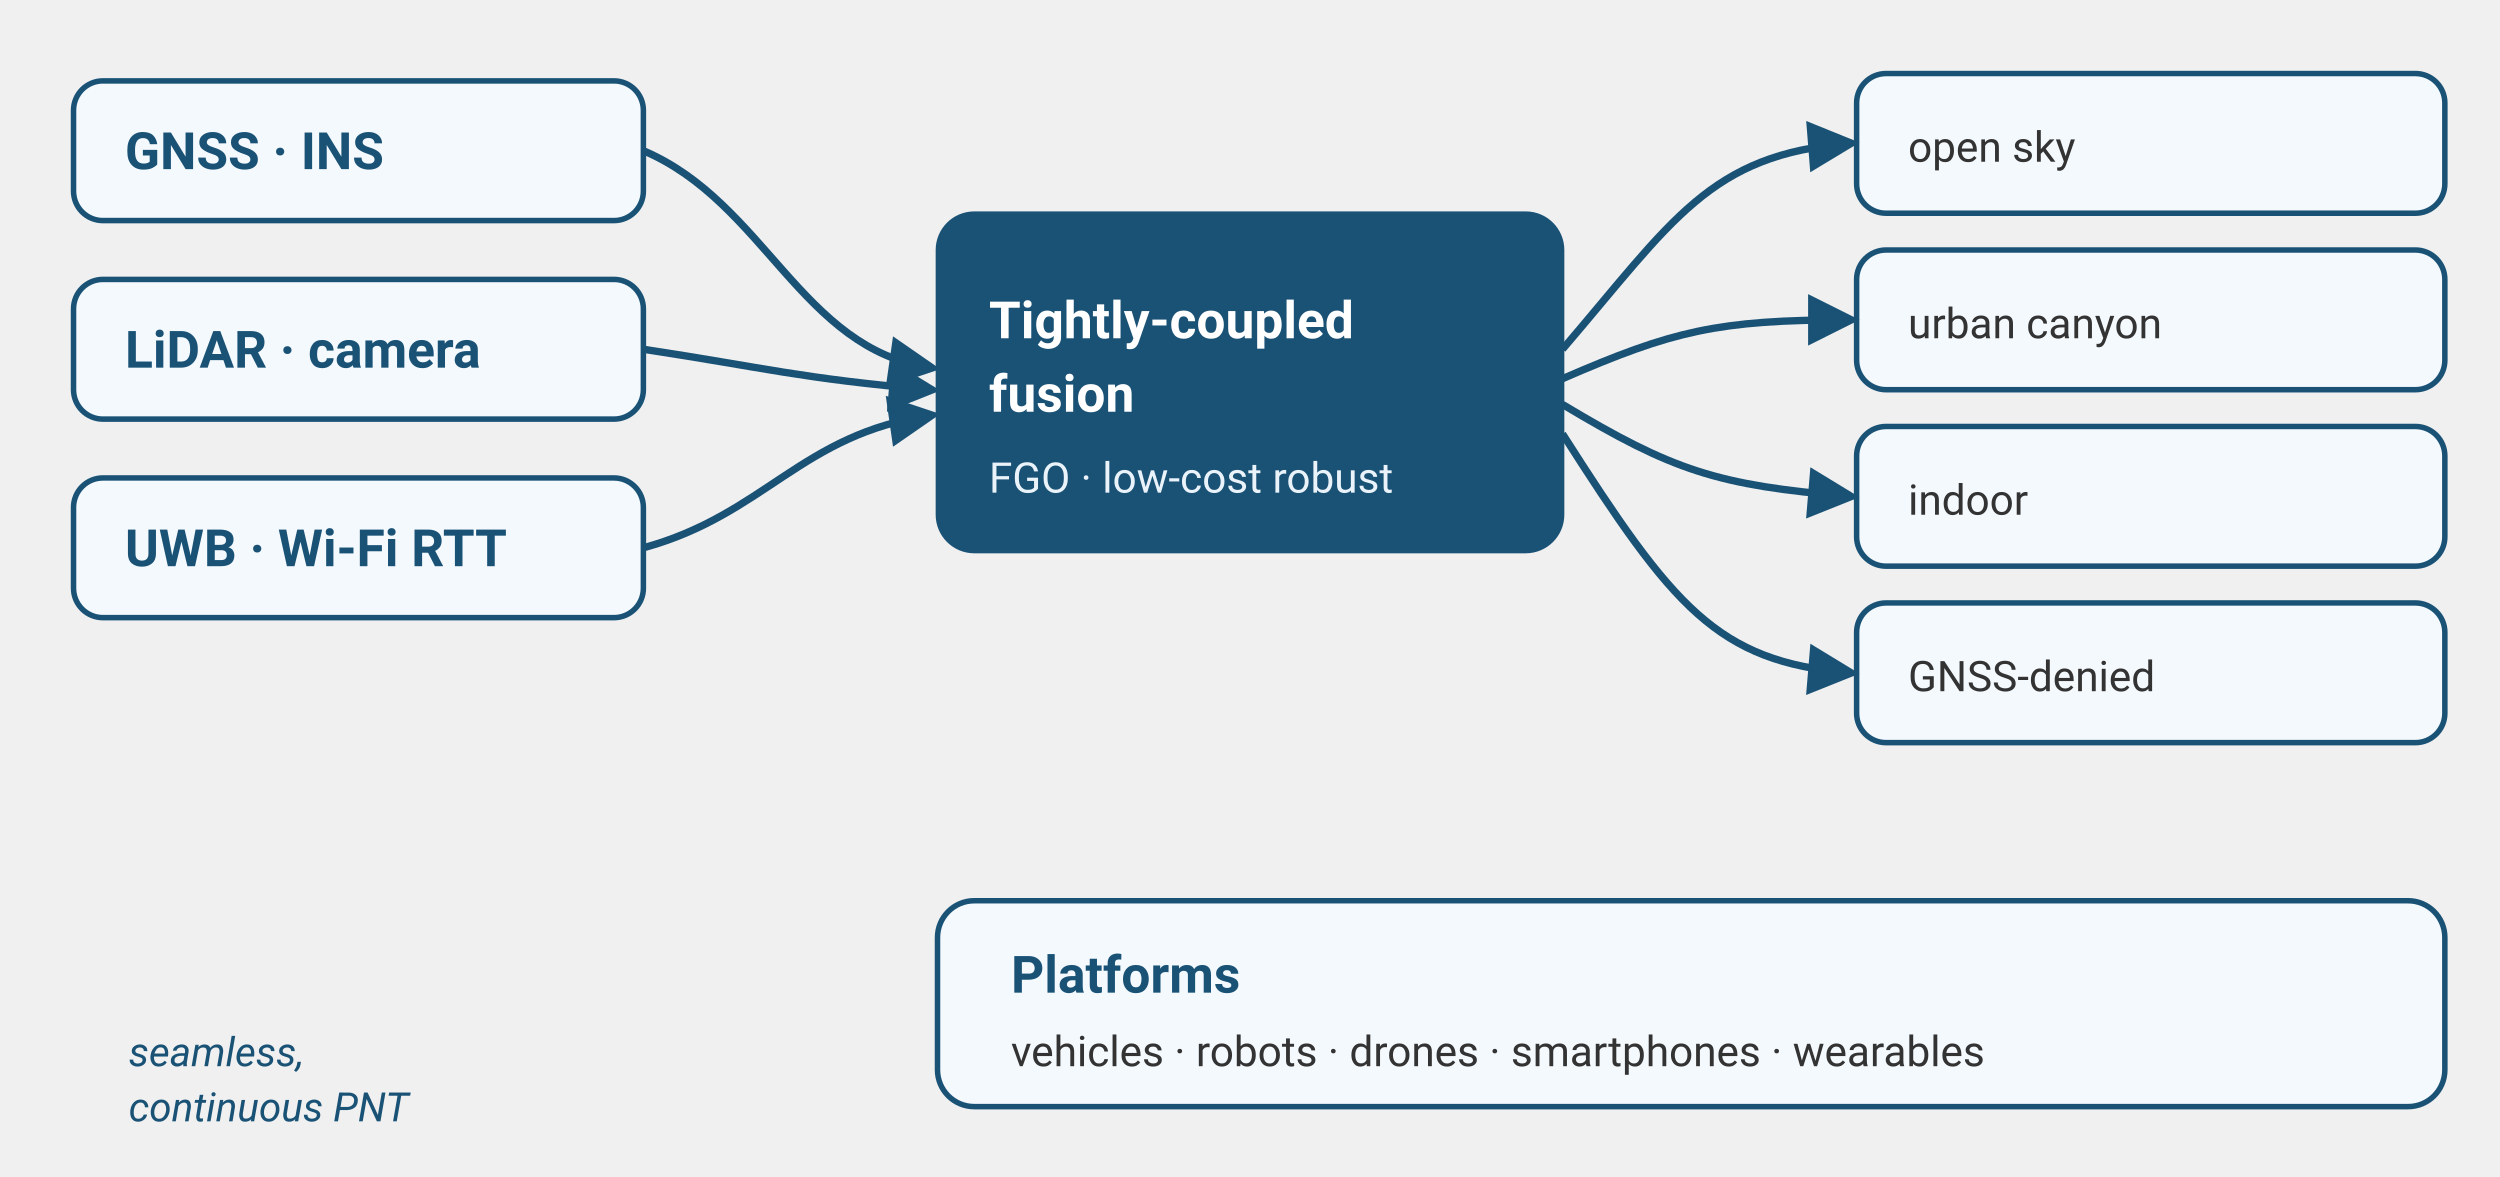
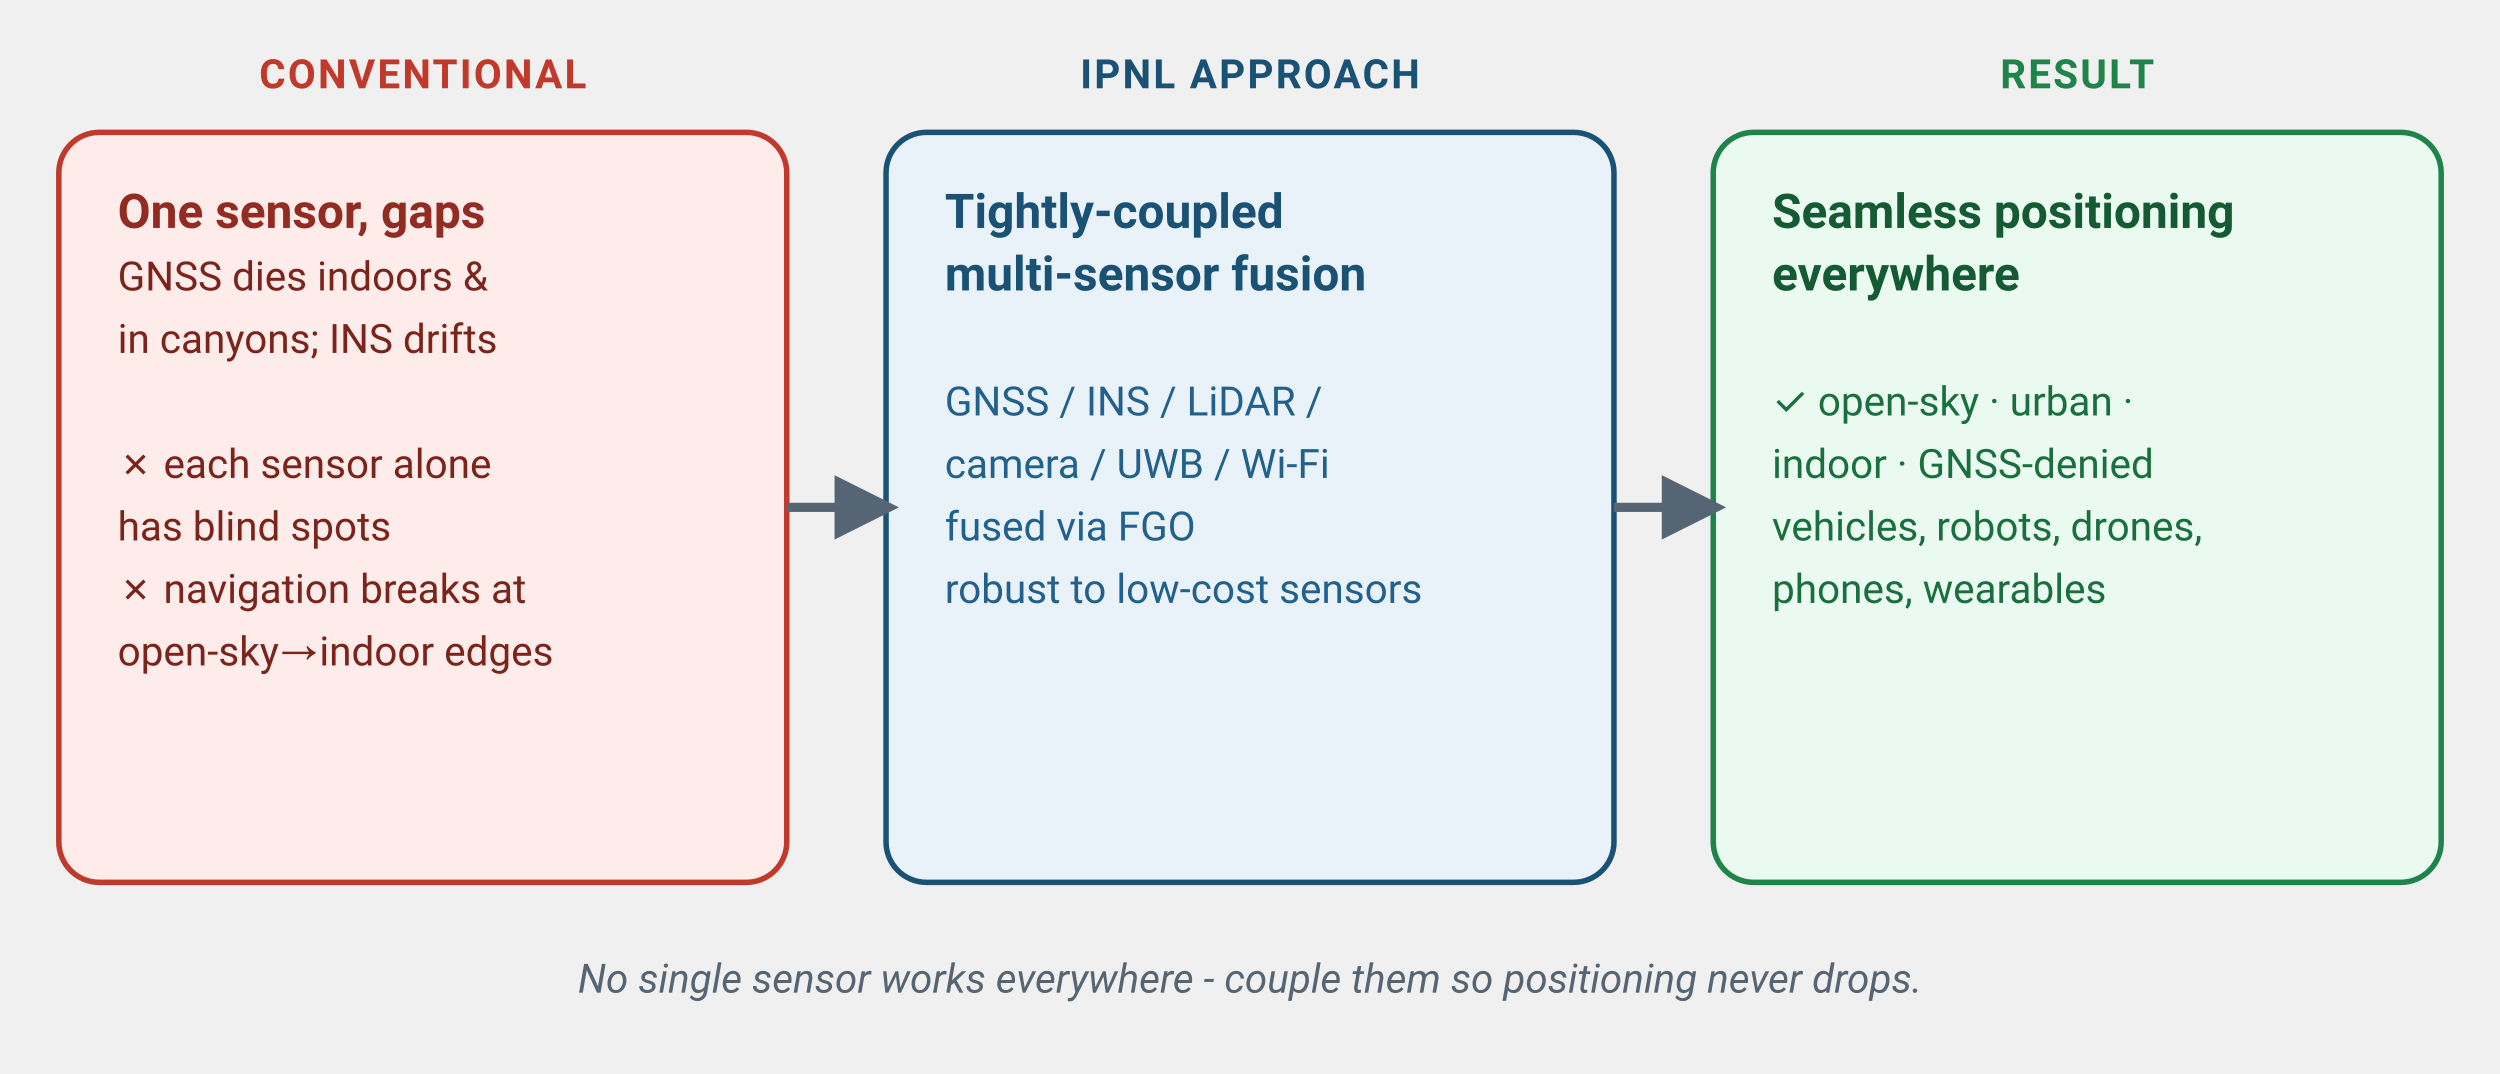
- <svg xmlns="http://www.w3.org/2000/svg" viewBox="0 0 680 320" role="img" aria-label="Seamless multi-sensor PNT: GNSS, INS, LiDAR, camera, UWB and Wi-Fi are tightly fused for continuous positioning across open-sky, urban canyon, indoor and GNSS-denied environments on real platforms." font-family="-apple-system, BlinkMacSystemFont, 'Segoe UI', Roboto, Helvetica, Arial, sans-serif">
+ <svg xmlns="http://www.w3.org/2000/svg" viewBox="0 0 680 292" role="img" aria-label="No single sensor works everywhere - GNSS fails indoors and in canyons while INS drifts; IPNL tightly couples GNSS, INS, LiDAR, camera, UWB and Wi-Fi via factor graph optimization for seamless positioning across all environments." font-family="-apple-system, BlinkMacSystemFont, 'Segoe UI', Roboto, Helvetica, Arial, sans-serif">
  <style>
-     .box rect{fill:#f4f9fd;stroke:#1a5276;stroke-width:1.5}
-     .hl rect{fill:#1a5276;stroke:#1a5276}
-     .haz rect{fill:#fdeef0;stroke:#a93226;stroke-width:1.5}
-     .t{fill:#1a5276;font-size:14px;font-weight:700}
-     .s{fill:#333;font-size:11.5px}
-     .w{fill:#fff;font-size:14px;font-weight:700}
-     .ws{fill:#eaf3fa;font-size:11.5px}
-     .ht{fill:#a93226;font-size:13px;font-weight:700}
-     .hs{fill:#7b241c;font-size:11px}
-     .ar{stroke:#1a5276;stroke-width:2;fill:none;marker-end:url(#a)}
-     .lbl{fill:#1a5276;font-size:11px;font-style:italic}
+     .prob rect{fill:#fdecea;stroke:#c0392b;stroke-width:1.5;}
+     .meth rect{fill:#eaf2f9;stroke:#1a5276;stroke-width:1.5;}
+     .out rect{fill:#eafaf1;stroke:#1e8449;stroke-width:1.5;}
+     .hp{fill:#c0392b;} .hm{fill:#1a5276;} .ho{fill:#1e8449;}
+     .hd{font-size:11px;font-weight:700;letter-spacing:.6px;}
+     .pt{fill:#922b21;font-size:13px;font-weight:700;}
+     .ps{fill:#7b241c;font-size:11px;}
+     .mt{fill:#1a5276;font-size:13px;font-weight:700;}
+     .ms{fill:#21618c;font-size:11px;}
+     .ot{fill:#145a32;font-size:13px;font-weight:700;}
+     .os{fill:#196f3d;font-size:11px;}
+     .ar{stroke:#566573;stroke-width:2.5;fill:none;marker-end:url(#ar);}
+     .key{fill:#566573;font-size:11px;font-style:italic;}
  </style>
-   <marker id="a" viewBox="0 0 10 10" refX="8" refY="5" markerWidth="7" markerHeight="7" orient="auto-start-reverse">
-     <path d="M0,0 L10,5 L0,10 z" fill="#1a5276" />
+   <marker id="ar" viewBox="0 0 10 10" refX="8" refY="5" markerWidth="7" markerHeight="7" orient="auto-start-reverse">
+     <path d="M0,0 L10,5 L0,10 z" fill="#566573" />
  </marker>
-   <g class="box">
-     <rect x="20" y="22" width="155" height="38" rx="8" />
-     <text class="t" x="34" y="46">GNSS · INS</text>
+   <text class="hd hp" x="115" y="24" text-anchor="middle">CONVENTIONAL</text>
+   <text class="hd hm" x="340" y="24" text-anchor="middle">IPNL APPROACH</text>
+   <text class="hd ho" x="565" y="24" text-anchor="middle">RESULT</text>
+   <g class="prob">
+     <rect x="16" y="36" width="198" height="204" rx="11" />
  </g>
-   <g class="box">
-     <rect x="20" y="76" width="155" height="38" rx="8" />
-     <text class="t" x="34" y="100">LiDAR · camera</text>
+   <g class="meth">
+     <rect x="241" y="36" width="198" height="204" rx="11" />
  </g>
-   <g class="box">
-     <rect x="20" y="130" width="155" height="38" rx="8" />
-     <text class="t" x="34" y="154">UWB · Wi-Fi RTT</text>
+   <g class="out">
+     <rect x="466" y="36" width="198" height="204" rx="11" />
  </g>
-   <g class="hl">
-     <rect x="255" y="58" width="170" height="92" rx="10" />
-     <text class="w" x="269" y="92">Tightly-coupled</text>
-     <text class="w" x="269" y="112">fusion</text>
-     <text class="ws" x="269" y="134">FGO · low-cost robust</text>
-   </g>
-   <g class="box">
-     <rect x="505" y="20" width="160" height="38" rx="8" />
-     <text class="s" x="519" y="44">open sky</text>
-   </g>
-   <g class="box">
-     <rect x="505" y="68" width="160" height="38" rx="8" />
-     <text class="s" x="519" y="92">urban canyon</text>
-   </g>
-   <g class="box">
-     <rect x="505" y="116" width="160" height="38" rx="8" />
-     <text class="s" x="519" y="140">indoor</text>
-   </g>
-   <g class="box">
-     <rect x="505" y="164" width="160" height="38" rx="8" />
-     <text class="s" x="519" y="188">GNSS-denied</text>
-   </g>
-   <path class="ar" d="M175,41 C208,55 218,95 253,100" />
-   <path class="ar" d="M175,95 C208,100 218,103 253,106" />
-   <path class="ar" d="M175,149 C208,140 218,118 253,113" />
-   <path class="ar" d="M425,95 C455,60 465,42 503,39" />
-   <path class="ar" d="M425,103 C455,90 467,87 503,87" />
-   <path class="ar" d="M425,110 C455,128 467,132 503,135" />
-   <path class="ar" d="M425,118 C455,165 467,180 503,183" />
-   <g class="box">
-     <rect x="255" y="245" width="410" height="56" rx="10" />
-     <text class="t" x="275" y="270">Platforms</text>
-     <text class="s" x="275" y="290">vehicles · robots · drones · smartphones · wearables</text>
-   </g>
-   <text class="lbl" x="35" y="290">seamless,</text>
-   <text class="lbl" x="35" y="305">continuous PNT</text>
+   <path class="ar" d="M214,138 L241,138" />
+   <path class="ar" d="M439,138 L466,138" />
+   <text class="pt" x="32" y="62">One sensor, gaps</text>
+   <text class="ps" x="32" y="79">GNSS dies indoors &amp;</text>
+   <text class="ps" x="32" y="96">in canyons; INS drifts</text>
+   <text class="ps" x="32" y="130">✗ each sensor alone</text>
+   <text class="ps" x="32" y="147">   has blind spots</text>
+   <text class="ps" x="32" y="164">✗ navigation breaks at</text>
+   <text class="ps" x="32" y="181">   open-sky→indoor edges</text>
+   <text class="mt" x="257" y="62">Tightly-coupled</text>
+   <text class="mt" x="257" y="79">multi-sensor fusion</text>
+   <text class="ms" x="257" y="113">GNSS / INS / LiDAR /</text>
+   <text class="ms" x="257" y="130">camera / UWB / Wi-Fi</text>
+   <text class="ms" x="257" y="147">fused via FGO</text>
+   <text class="ms" x="257" y="164">robust to low-cost sensors</text>
+   <text class="ot" x="482" y="62">Seamless positioning</text>
+   <text class="ot" x="482" y="79">everywhere</text>
+   <text class="os" x="482" y="113">✓ open-sky · urban ·</text>
+   <text class="os" x="482" y="130">   indoor · GNSS-denied</text>
+   <text class="os" x="482" y="147">vehicles, robots, drones,</text>
+   <text class="os" x="482" y="164">phones, wearables</text>
+   <text class="key" x="340" y="270" text-anchor="middle">No single sensor works everywhere - couple them so positioning never drops.</text>
</svg>
